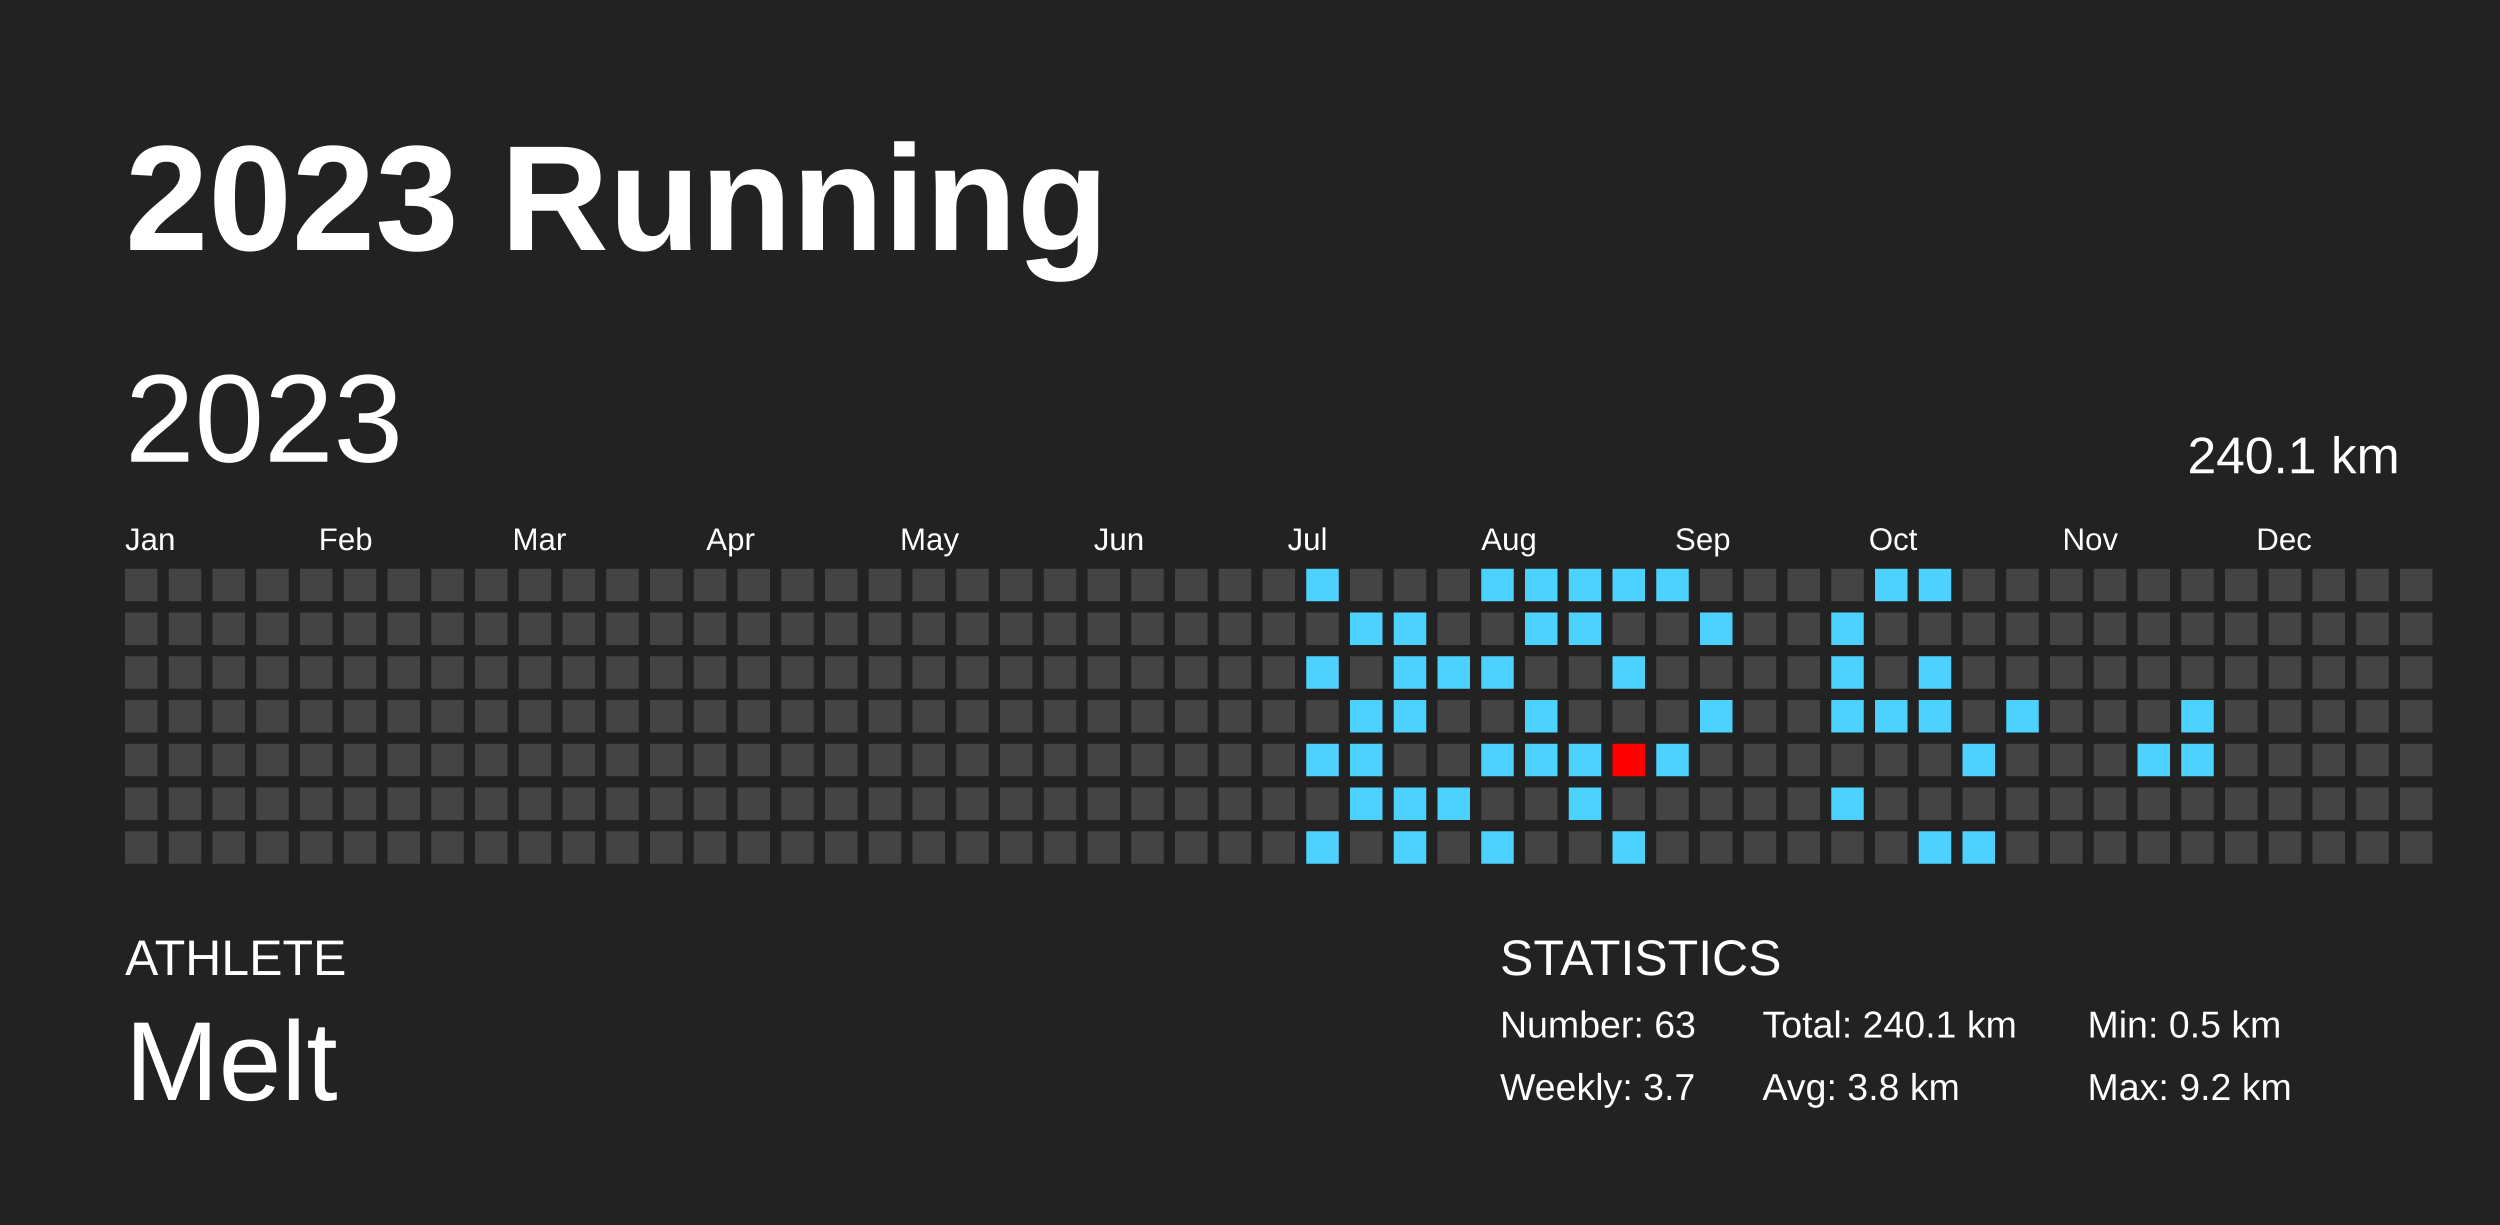
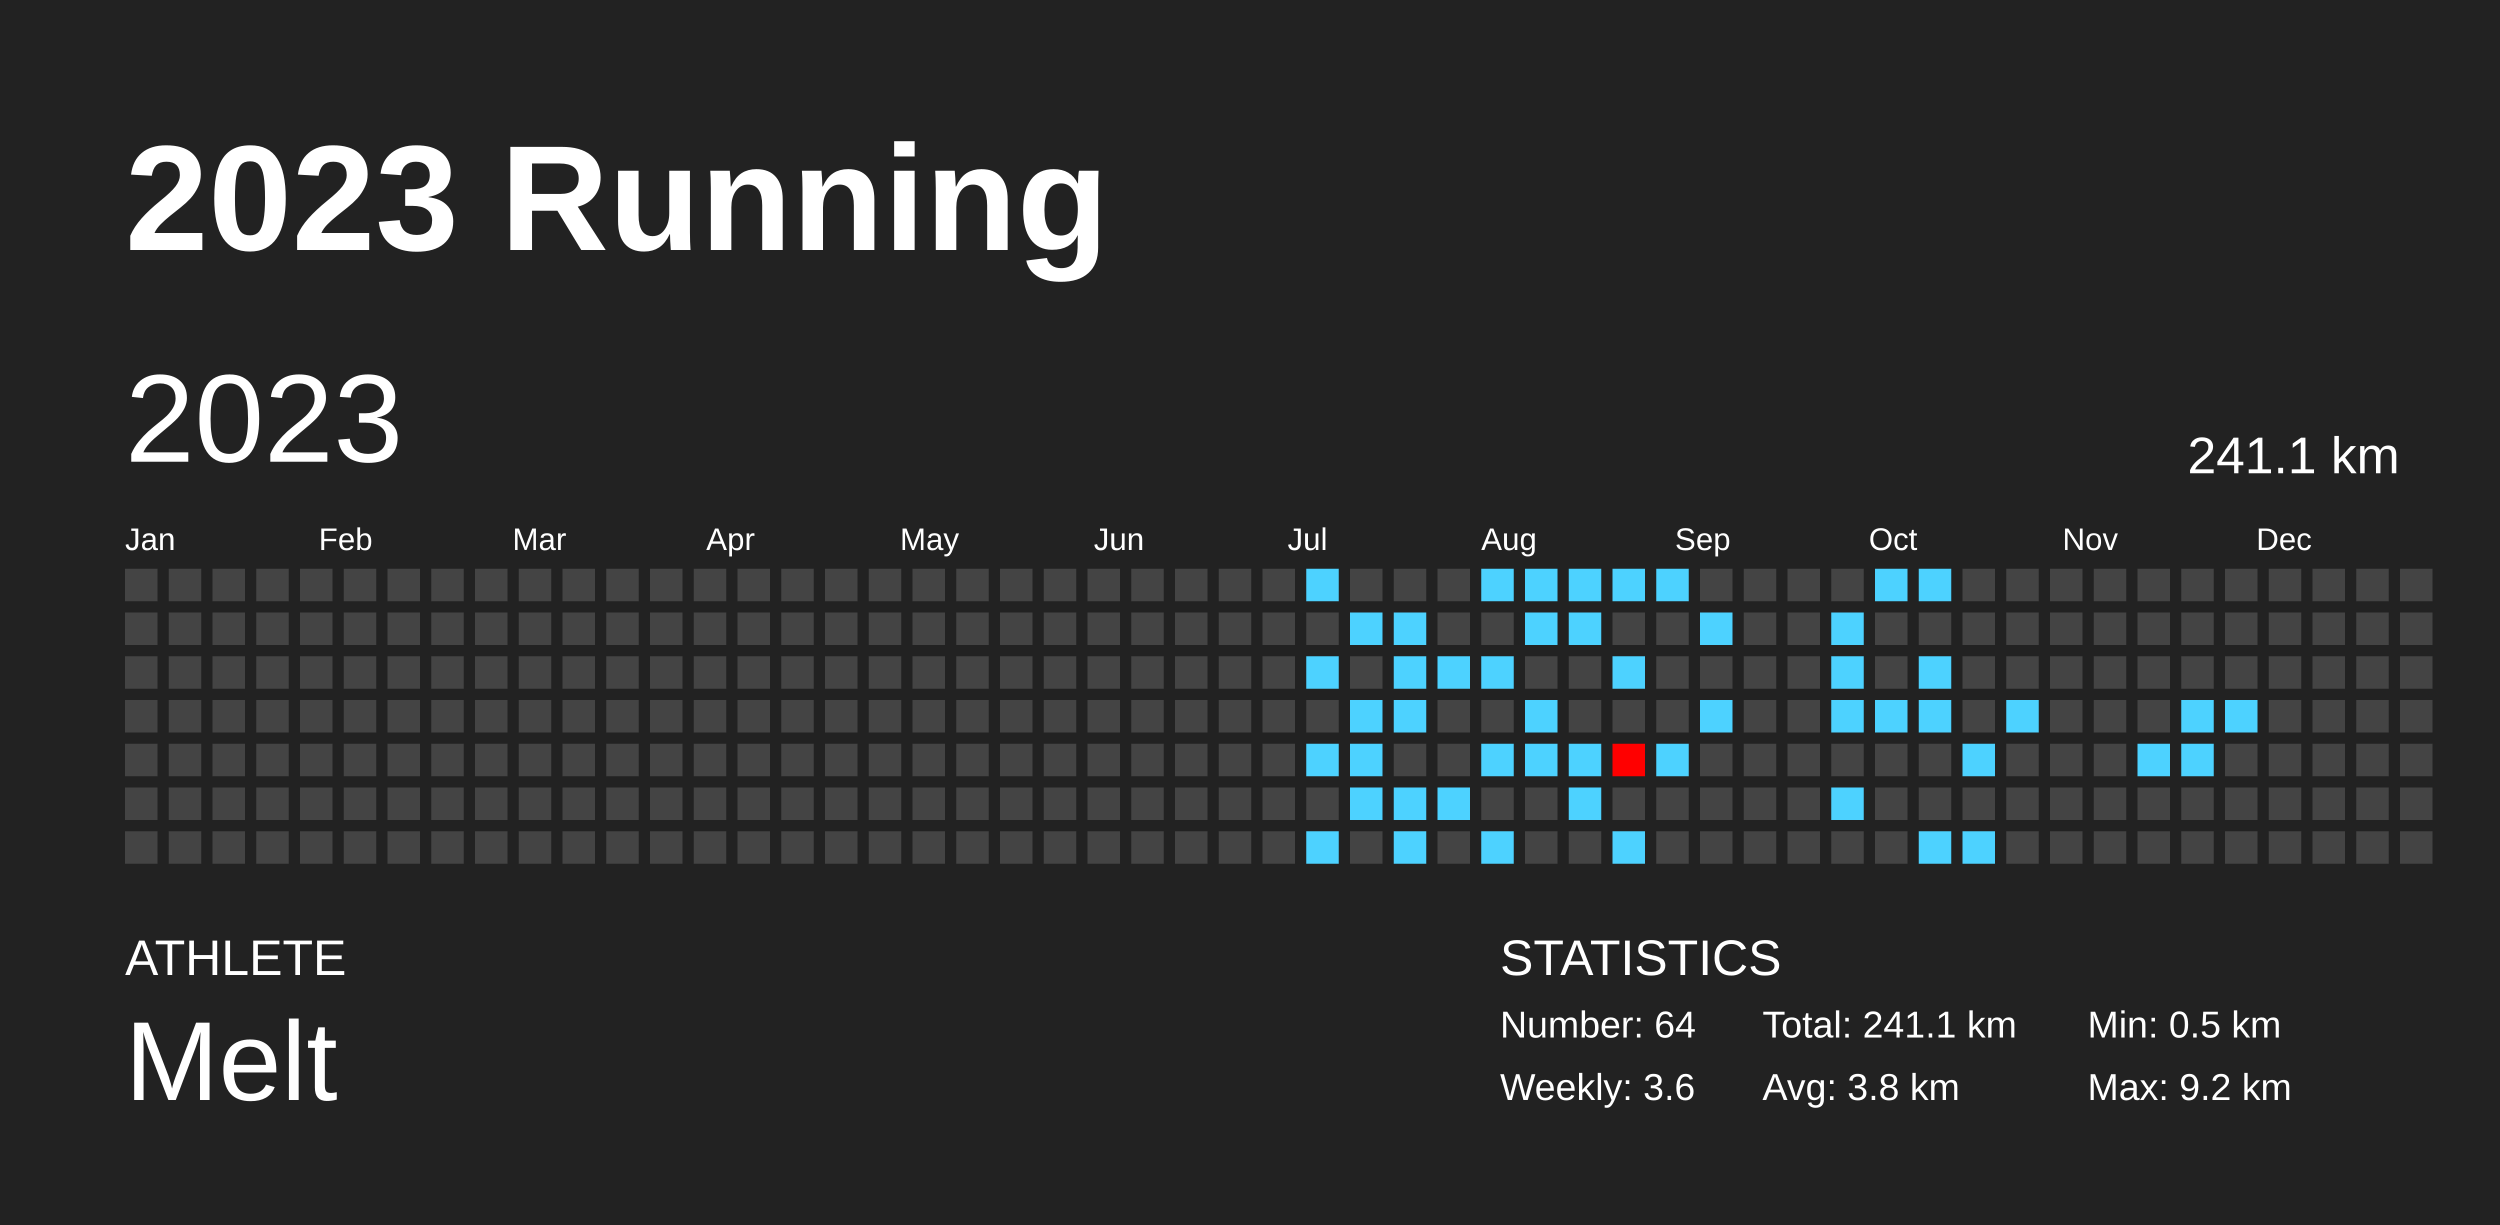
<svg xmlns="http://www.w3.org/2000/svg" baseProfile="full" height="98mm" version="1.1" viewBox="0,0,200,98" width="200mm">
  <defs />
  <rect fill="#222222" height="98" width="200" x="0" y="0" />
  <text fill="#FFFFFF" style="font-size:12px; font-family:Arial; font-weight:bold;" x="10" y="20">2023 Running</text>
  <text fill="#FFFFFF" style="font-size:4px; font-family:Arial" x="10" y="78">ATHLETE</text>
  <text fill="#FFFFFF" style="font-size:9px; font-family:Arial" x="10" y="88">Melt</text>
  <text fill="#FFFFFF" style="font-size:4px; font-family:Arial" x="120" y="78">STATISTICS</text>
-   <text fill="#FFFFFF" style="font-size:3px; font-family:Arial" x="120" y="83">Number: 63</text>
-   <text fill="#FFFFFF" style="font-size:3px; font-family:Arial" x="120" y="88">Weekly: 3.7</text>
-   <text fill="#FFFFFF" style="font-size:3px; font-family:Arial" x="141" y="83">Total: 240.1 km</text>
+   <text fill="#FFFFFF" style="font-size:3px; font-family:Arial" x="120" y="83">Number: 64</text>
+   <text fill="#FFFFFF" style="font-size:3px; font-family:Arial" x="120" y="88">Weekly: 3.6</text>
+   <text fill="#FFFFFF" style="font-size:3px; font-family:Arial" x="141" y="83">Total: 241.1 km</text>
  <text fill="#FFFFFF" style="font-size:3px; font-family:Arial" x="141" y="88">Avg: 3.8 km</text>
  <text fill="#FFFFFF" style="font-size:3px; font-family:Arial" x="167" y="83">Min: 0.5 km</text>
  <text fill="#FFFFFF" style="font-size:3px; font-family:Arial" x="167" y="88">Max: 9.2 km</text>
  <text dominant-baseline="hanging" fill="#FFFFFF" style="font-size:10.0px; font-family:Arial;" x="10" y="30">2023</text>
-   <text dominant-baseline="hanging" fill="#FFFFFF" style="font-size:4.125px; font-family:Arial;" x="175" y="35">240.1 km</text>
+   <text dominant-baseline="hanging" fill="#FFFFFF" style="font-size:4.125px; font-family:Arial;" x="175" y="35">241.1 km</text>
  <text fill="#FFFFFF" style="font-size:2.5px; font-family:Arial" x="10.0" y="44">Jan</text>
  <text fill="#FFFFFF" style="font-size:2.5px; font-family:Arial" x="25.5" y="44">Feb</text>
  <text fill="#FFFFFF" style="font-size:2.5px; font-family:Arial" x="41.0" y="44">Mar</text>
  <text fill="#FFFFFF" style="font-size:2.5px; font-family:Arial" x="56.5" y="44">Apr</text>
  <text fill="#FFFFFF" style="font-size:2.5px; font-family:Arial" x="72.0" y="44">May</text>
  <text fill="#FFFFFF" style="font-size:2.5px; font-family:Arial" x="87.5" y="44">Jun</text>
  <text fill="#FFFFFF" style="font-size:2.5px; font-family:Arial" x="103.0" y="44">Jul</text>
  <text fill="#FFFFFF" style="font-size:2.5px; font-family:Arial" x="118.5" y="44">Aug</text>
  <text fill="#FFFFFF" style="font-size:2.5px; font-family:Arial" x="134.0" y="44">Sep</text>
  <text fill="#FFFFFF" style="font-size:2.5px; font-family:Arial" x="149.5" y="44">Oct</text>
  <text fill="#FFFFFF" style="font-size:2.5px; font-family:Arial" x="165.0" y="44">Nov</text>
  <text fill="#FFFFFF" style="font-size:2.5px; font-family:Arial" x="180.5" y="44">Dec</text>
  <rect fill="#444444" height="2.6" width="2.6" x="10.0" y="45.5" />
  <rect fill="#444444" height="2.6" width="2.6" x="10.0" y="49.0" />
  <rect fill="#444444" height="2.6" width="2.6" x="10.0" y="52.5" />
  <rect fill="#444444" height="2.6" width="2.6" x="10.0" y="56.0" />
  <rect fill="#444444" height="2.6" width="2.6" x="10.0" y="59.5" />
  <rect fill="#444444" height="2.6" width="2.6" x="10.0" y="63.0" />
  <rect fill="#444444" height="2.6" width="2.6" x="10.0" y="66.5" />
  <rect fill="#444444" height="2.6" width="2.6" x="13.5" y="45.5" />
  <rect fill="#444444" height="2.6" width="2.6" x="13.5" y="49.0" />
  <rect fill="#444444" height="2.6" width="2.6" x="13.5" y="52.5" />
  <rect fill="#444444" height="2.6" width="2.6" x="13.5" y="56.0" />
  <rect fill="#444444" height="2.6" width="2.6" x="13.5" y="59.5" />
  <rect fill="#444444" height="2.6" width="2.6" x="13.5" y="63.0" />
  <rect fill="#444444" height="2.6" width="2.6" x="13.5" y="66.5" />
  <rect fill="#444444" height="2.6" width="2.6" x="17.0" y="45.5" />
  <rect fill="#444444" height="2.6" width="2.6" x="17.0" y="49.0" />
  <rect fill="#444444" height="2.6" width="2.6" x="17.0" y="52.5" />
  <rect fill="#444444" height="2.6" width="2.6" x="17.0" y="56.0" />
  <rect fill="#444444" height="2.6" width="2.6" x="17.0" y="59.5" />
  <rect fill="#444444" height="2.6" width="2.6" x="17.0" y="63.0" />
  <rect fill="#444444" height="2.6" width="2.6" x="17.0" y="66.5" />
  <rect fill="#444444" height="2.6" width="2.6" x="20.5" y="45.5" />
  <rect fill="#444444" height="2.6" width="2.6" x="20.5" y="49.0" />
  <rect fill="#444444" height="2.6" width="2.6" x="20.5" y="52.5" />
  <rect fill="#444444" height="2.6" width="2.6" x="20.5" y="56.0" />
  <rect fill="#444444" height="2.6" width="2.6" x="20.5" y="59.5" />
  <rect fill="#444444" height="2.6" width="2.6" x="20.5" y="63.0" />
  <rect fill="#444444" height="2.6" width="2.6" x="20.5" y="66.5" />
  <rect fill="#444444" height="2.6" width="2.6" x="24.0" y="45.5" />
  <rect fill="#444444" height="2.6" width="2.6" x="24.0" y="49.0" />
  <rect fill="#444444" height="2.6" width="2.6" x="24.0" y="52.5" />
  <rect fill="#444444" height="2.6" width="2.6" x="24.0" y="56.0" />
  <rect fill="#444444" height="2.6" width="2.6" x="24.0" y="59.5" />
  <rect fill="#444444" height="2.6" width="2.6" x="24.0" y="63.0" />
  <rect fill="#444444" height="2.6" width="2.6" x="24.0" y="66.5" />
  <rect fill="#444444" height="2.6" width="2.6" x="27.5" y="45.5" />
  <rect fill="#444444" height="2.6" width="2.6" x="27.5" y="49.0" />
  <rect fill="#444444" height="2.6" width="2.6" x="27.5" y="52.5" />
  <rect fill="#444444" height="2.6" width="2.6" x="27.5" y="56.0" />
  <rect fill="#444444" height="2.6" width="2.6" x="27.5" y="59.5" />
  <rect fill="#444444" height="2.6" width="2.6" x="27.5" y="63.0" />
  <rect fill="#444444" height="2.6" width="2.6" x="27.5" y="66.5" />
  <rect fill="#444444" height="2.6" width="2.6" x="31.0" y="45.5" />
  <rect fill="#444444" height="2.6" width="2.6" x="31.0" y="49.0" />
  <rect fill="#444444" height="2.6" width="2.6" x="31.0" y="52.5" />
  <rect fill="#444444" height="2.6" width="2.6" x="31.0" y="56.0" />
  <rect fill="#444444" height="2.6" width="2.6" x="31.0" y="59.5" />
  <rect fill="#444444" height="2.6" width="2.6" x="31.0" y="63.0" />
  <rect fill="#444444" height="2.6" width="2.6" x="31.0" y="66.5" />
  <rect fill="#444444" height="2.6" width="2.6" x="34.5" y="45.5" />
  <rect fill="#444444" height="2.6" width="2.6" x="34.5" y="49.0" />
  <rect fill="#444444" height="2.6" width="2.6" x="34.5" y="52.5" />
  <rect fill="#444444" height="2.6" width="2.6" x="34.5" y="56.0" />
  <rect fill="#444444" height="2.6" width="2.6" x="34.5" y="59.5" />
  <rect fill="#444444" height="2.6" width="2.6" x="34.5" y="63.0" />
  <rect fill="#444444" height="2.6" width="2.6" x="34.5" y="66.5" />
  <rect fill="#444444" height="2.6" width="2.6" x="38.0" y="45.5" />
  <rect fill="#444444" height="2.6" width="2.6" x="38.0" y="49.0" />
  <rect fill="#444444" height="2.6" width="2.6" x="38.0" y="52.5" />
  <rect fill="#444444" height="2.6" width="2.6" x="38.0" y="56.0" />
  <rect fill="#444444" height="2.6" width="2.6" x="38.0" y="59.5" />
  <rect fill="#444444" height="2.6" width="2.6" x="38.0" y="63.0" />
  <rect fill="#444444" height="2.6" width="2.6" x="38.0" y="66.5" />
  <rect fill="#444444" height="2.6" width="2.6" x="41.5" y="45.5" />
  <rect fill="#444444" height="2.6" width="2.6" x="41.5" y="49.0" />
  <rect fill="#444444" height="2.6" width="2.6" x="41.5" y="52.5" />
  <rect fill="#444444" height="2.6" width="2.6" x="41.5" y="56.0" />
  <rect fill="#444444" height="2.6" width="2.6" x="41.5" y="59.5" />
  <rect fill="#444444" height="2.6" width="2.6" x="41.5" y="63.0" />
  <rect fill="#444444" height="2.6" width="2.6" x="41.5" y="66.5" />
  <rect fill="#444444" height="2.6" width="2.6" x="45.0" y="45.5" />
  <rect fill="#444444" height="2.6" width="2.6" x="45.0" y="49.0" />
  <rect fill="#444444" height="2.6" width="2.6" x="45.0" y="52.5" />
  <rect fill="#444444" height="2.6" width="2.6" x="45.0" y="56.0" />
  <rect fill="#444444" height="2.6" width="2.6" x="45.0" y="59.5" />
  <rect fill="#444444" height="2.6" width="2.6" x="45.0" y="63.0" />
  <rect fill="#444444" height="2.6" width="2.6" x="45.0" y="66.5" />
  <rect fill="#444444" height="2.6" width="2.6" x="48.5" y="45.5" />
  <rect fill="#444444" height="2.6" width="2.6" x="48.5" y="49.0" />
  <rect fill="#444444" height="2.6" width="2.6" x="48.5" y="52.5" />
  <rect fill="#444444" height="2.6" width="2.6" x="48.5" y="56.0" />
  <rect fill="#444444" height="2.6" width="2.6" x="48.5" y="59.5" />
  <rect fill="#444444" height="2.6" width="2.6" x="48.5" y="63.0" />
  <rect fill="#444444" height="2.6" width="2.6" x="48.5" y="66.5" />
  <rect fill="#444444" height="2.6" width="2.6" x="52.0" y="45.5" />
  <rect fill="#444444" height="2.6" width="2.6" x="52.0" y="49.0" />
  <rect fill="#444444" height="2.6" width="2.6" x="52.0" y="52.5" />
  <rect fill="#444444" height="2.6" width="2.6" x="52.0" y="56.0" />
  <rect fill="#444444" height="2.6" width="2.6" x="52.0" y="59.5" />
  <rect fill="#444444" height="2.6" width="2.6" x="52.0" y="63.0" />
  <rect fill="#444444" height="2.6" width="2.6" x="52.0" y="66.5" />
  <rect fill="#444444" height="2.6" width="2.6" x="55.5" y="45.5" />
  <rect fill="#444444" height="2.6" width="2.6" x="55.5" y="49.0" />
  <rect fill="#444444" height="2.6" width="2.6" x="55.5" y="52.5" />
  <rect fill="#444444" height="2.6" width="2.6" x="55.5" y="56.0" />
  <rect fill="#444444" height="2.6" width="2.6" x="55.5" y="59.5" />
  <rect fill="#444444" height="2.6" width="2.6" x="55.5" y="63.0" />
  <rect fill="#444444" height="2.6" width="2.6" x="55.5" y="66.5" />
  <rect fill="#444444" height="2.6" width="2.6" x="59.0" y="45.5" />
  <rect fill="#444444" height="2.6" width="2.6" x="59.0" y="49.0" />
  <rect fill="#444444" height="2.6" width="2.6" x="59.0" y="52.5" />
  <rect fill="#444444" height="2.6" width="2.6" x="59.0" y="56.0" />
  <rect fill="#444444" height="2.6" width="2.6" x="59.0" y="59.5" />
  <rect fill="#444444" height="2.6" width="2.6" x="59.0" y="63.0" />
  <rect fill="#444444" height="2.6" width="2.6" x="59.0" y="66.5" />
  <rect fill="#444444" height="2.6" width="2.6" x="62.5" y="45.5" />
  <rect fill="#444444" height="2.6" width="2.6" x="62.5" y="49.0" />
  <rect fill="#444444" height="2.6" width="2.6" x="62.5" y="52.5" />
  <rect fill="#444444" height="2.6" width="2.6" x="62.5" y="56.0" />
  <rect fill="#444444" height="2.6" width="2.6" x="62.5" y="59.5" />
  <rect fill="#444444" height="2.6" width="2.6" x="62.5" y="63.0" />
  <rect fill="#444444" height="2.6" width="2.6" x="62.5" y="66.5" />
  <rect fill="#444444" height="2.6" width="2.6" x="66.0" y="45.5" />
  <rect fill="#444444" height="2.6" width="2.6" x="66.0" y="49.0" />
  <rect fill="#444444" height="2.6" width="2.6" x="66.0" y="52.5" />
  <rect fill="#444444" height="2.6" width="2.6" x="66.0" y="56.0" />
  <rect fill="#444444" height="2.6" width="2.6" x="66.0" y="59.5" />
  <rect fill="#444444" height="2.6" width="2.6" x="66.0" y="63.0" />
  <rect fill="#444444" height="2.6" width="2.6" x="66.0" y="66.5" />
  <rect fill="#444444" height="2.6" width="2.6" x="69.5" y="45.5" />
  <rect fill="#444444" height="2.6" width="2.6" x="69.5" y="49.0" />
  <rect fill="#444444" height="2.6" width="2.6" x="69.5" y="52.5" />
  <rect fill="#444444" height="2.6" width="2.6" x="69.5" y="56.0" />
  <rect fill="#444444" height="2.6" width="2.6" x="69.5" y="59.5" />
  <rect fill="#444444" height="2.6" width="2.6" x="69.5" y="63.0" />
  <rect fill="#444444" height="2.6" width="2.6" x="69.5" y="66.5" />
  <rect fill="#444444" height="2.6" width="2.6" x="73.0" y="45.5" />
  <rect fill="#444444" height="2.6" width="2.6" x="73.0" y="49.0" />
  <rect fill="#444444" height="2.6" width="2.6" x="73.0" y="52.5" />
  <rect fill="#444444" height="2.6" width="2.6" x="73.0" y="56.0" />
  <rect fill="#444444" height="2.6" width="2.6" x="73.0" y="59.5" />
  <rect fill="#444444" height="2.6" width="2.6" x="73.0" y="63.0" />
  <rect fill="#444444" height="2.6" width="2.6" x="73.0" y="66.5" />
  <rect fill="#444444" height="2.6" width="2.6" x="76.5" y="45.5" />
  <rect fill="#444444" height="2.6" width="2.6" x="76.5" y="49.0" />
  <rect fill="#444444" height="2.6" width="2.6" x="76.5" y="52.5" />
  <rect fill="#444444" height="2.6" width="2.6" x="76.5" y="56.0" />
  <rect fill="#444444" height="2.6" width="2.6" x="76.5" y="59.5" />
  <rect fill="#444444" height="2.6" width="2.6" x="76.5" y="63.0" />
  <rect fill="#444444" height="2.6" width="2.6" x="76.5" y="66.5" />
  <rect fill="#444444" height="2.6" width="2.6" x="80.0" y="45.5" />
  <rect fill="#444444" height="2.6" width="2.6" x="80.0" y="49.0" />
  <rect fill="#444444" height="2.6" width="2.6" x="80.0" y="52.5" />
  <rect fill="#444444" height="2.6" width="2.6" x="80.0" y="56.0" />
  <rect fill="#444444" height="2.6" width="2.6" x="80.0" y="59.5" />
  <rect fill="#444444" height="2.6" width="2.6" x="80.0" y="63.0" />
  <rect fill="#444444" height="2.6" width="2.6" x="80.0" y="66.5" />
  <rect fill="#444444" height="2.6" width="2.6" x="83.5" y="45.5" />
  <rect fill="#444444" height="2.6" width="2.6" x="83.5" y="49.0" />
  <rect fill="#444444" height="2.6" width="2.6" x="83.5" y="52.5" />
  <rect fill="#444444" height="2.6" width="2.6" x="83.5" y="56.0" />
  <rect fill="#444444" height="2.6" width="2.6" x="83.5" y="59.5" />
  <rect fill="#444444" height="2.6" width="2.6" x="83.5" y="63.0" />
  <rect fill="#444444" height="2.6" width="2.6" x="83.5" y="66.5" />
  <rect fill="#444444" height="2.6" width="2.6" x="87.0" y="45.5" />
  <rect fill="#444444" height="2.6" width="2.6" x="87.0" y="49.0" />
  <rect fill="#444444" height="2.6" width="2.6" x="87.0" y="52.5" />
  <rect fill="#444444" height="2.6" width="2.6" x="87.0" y="56.0" />
  <rect fill="#444444" height="2.6" width="2.6" x="87.0" y="59.5" />
  <rect fill="#444444" height="2.6" width="2.6" x="87.0" y="63.0" />
  <rect fill="#444444" height="2.6" width="2.6" x="87.0" y="66.5" />
  <rect fill="#444444" height="2.6" width="2.6" x="90.5" y="45.5" />
  <rect fill="#444444" height="2.6" width="2.6" x="90.5" y="49.0" />
  <rect fill="#444444" height="2.6" width="2.6" x="90.5" y="52.5" />
  <rect fill="#444444" height="2.6" width="2.6" x="90.5" y="56.0" />
  <rect fill="#444444" height="2.6" width="2.6" x="90.5" y="59.5" />
  <rect fill="#444444" height="2.6" width="2.6" x="90.5" y="63.0" />
  <rect fill="#444444" height="2.6" width="2.6" x="90.5" y="66.5" />
  <rect fill="#444444" height="2.6" width="2.6" x="94.0" y="45.5" />
  <rect fill="#444444" height="2.6" width="2.6" x="94.0" y="49.0" />
  <rect fill="#444444" height="2.6" width="2.6" x="94.0" y="52.5" />
  <rect fill="#444444" height="2.6" width="2.6" x="94.0" y="56.0" />
  <rect fill="#444444" height="2.6" width="2.6" x="94.0" y="59.5" />
  <rect fill="#444444" height="2.6" width="2.6" x="94.0" y="63.0" />
  <rect fill="#444444" height="2.6" width="2.6" x="94.0" y="66.5" />
  <rect fill="#444444" height="2.6" width="2.6" x="97.5" y="45.5" />
  <rect fill="#444444" height="2.6" width="2.6" x="97.5" y="49.0" />
  <rect fill="#444444" height="2.6" width="2.6" x="97.5" y="52.5" />
  <rect fill="#444444" height="2.6" width="2.6" x="97.5" y="56.0" />
  <rect fill="#444444" height="2.6" width="2.6" x="97.5" y="59.5" />
  <rect fill="#444444" height="2.6" width="2.6" x="97.5" y="63.0" />
  <rect fill="#444444" height="2.6" width="2.6" x="97.5" y="66.5" />
  <rect fill="#444444" height="2.6" width="2.6" x="101.0" y="45.5" />
  <rect fill="#444444" height="2.6" width="2.6" x="101.0" y="49.0" />
  <rect fill="#444444" height="2.6" width="2.6" x="101.0" y="52.5" />
  <rect fill="#444444" height="2.6" width="2.6" x="101.0" y="56.0" />
  <rect fill="#444444" height="2.6" width="2.6" x="101.0" y="59.5" />
  <rect fill="#444444" height="2.6" width="2.6" x="101.0" y="63.0" />
  <rect fill="#444444" height="2.6" width="2.6" x="101.0" y="66.5" />
  <rect fill="#4dd2ff" height="2.6" width="2.6" x="104.5" y="45.5" />
  <rect fill="#444444" height="2.6" width="2.6" x="104.5" y="49.0" />
  <rect fill="#4dd2ff" height="2.6" width="2.6" x="104.5" y="52.5" />
  <rect fill="#444444" height="2.6" width="2.6" x="104.5" y="56.0" />
  <rect fill="#4dd2ff" height="2.6" width="2.6" x="104.5" y="59.5" />
  <rect fill="#444444" height="2.6" width="2.6" x="104.5" y="63.0" />
  <rect fill="#4dd2ff" height="2.6" width="2.6" x="104.5" y="66.5" />
  <rect fill="#444444" height="2.6" width="2.6" x="108.0" y="45.5" />
  <rect fill="#4dd2ff" height="2.6" width="2.6" x="108.0" y="49.0" />
  <rect fill="#444444" height="2.6" width="2.6" x="108.0" y="52.5" />
  <rect fill="#4dd2ff" height="2.6" width="2.6" x="108.0" y="56.0" />
  <rect fill="#4dd2ff" height="2.6" width="2.6" x="108.0" y="59.5" />
  <rect fill="#4dd2ff" height="2.6" width="2.6" x="108.0" y="63.0" />
  <rect fill="#444444" height="2.6" width="2.6" x="108.0" y="66.5" />
  <rect fill="#444444" height="2.6" width="2.6" x="111.5" y="45.5" />
  <rect fill="#4dd2ff" height="2.6" width="2.6" x="111.5" y="49.0" />
  <rect fill="#4dd2ff" height="2.6" width="2.6" x="111.5" y="52.5" />
  <rect fill="#4dd2ff" height="2.6" width="2.6" x="111.5" y="56.0" />
  <rect fill="#444444" height="2.6" width="2.6" x="111.5" y="59.5" />
  <rect fill="#4dd2ff" height="2.6" width="2.6" x="111.5" y="63.0" />
  <rect fill="#4dd2ff" height="2.6" width="2.6" x="111.5" y="66.5" />
  <rect fill="#444444" height="2.6" width="2.6" x="115.0" y="45.5" />
  <rect fill="#444444" height="2.6" width="2.6" x="115.0" y="49.0" />
  <rect fill="#4dd2ff" height="2.6" width="2.6" x="115.0" y="52.5" />
  <rect fill="#444444" height="2.6" width="2.6" x="115.0" y="56.0" />
  <rect fill="#444444" height="2.6" width="2.6" x="115.0" y="59.5" />
  <rect fill="#4dd2ff" height="2.6" width="2.6" x="115.0" y="63.0" />
  <rect fill="#444444" height="2.6" width="2.6" x="115.0" y="66.5" />
  <rect fill="#4dd2ff" height="2.6" width="2.6" x="118.5" y="45.5" />
  <rect fill="#444444" height="2.6" width="2.6" x="118.5" y="49.0" />
  <rect fill="#4dd2ff" height="2.6" width="2.6" x="118.5" y="52.5" />
  <rect fill="#444444" height="2.6" width="2.6" x="118.5" y="56.0" />
  <rect fill="#4dd2ff" height="2.6" width="2.6" x="118.5" y="59.5" />
  <rect fill="#444444" height="2.6" width="2.6" x="118.5" y="63.0" />
  <rect fill="#4dd2ff" height="2.6" width="2.6" x="118.5" y="66.5" />
  <rect fill="#4dd2ff" height="2.6" width="2.6" x="122.0" y="45.5" />
  <rect fill="#4dd2ff" height="2.6" width="2.6" x="122.0" y="49.0" />
  <rect fill="#444444" height="2.6" width="2.6" x="122.0" y="52.5" />
  <rect fill="#4dd2ff" height="2.6" width="2.6" x="122.0" y="56.0" />
  <rect fill="#4dd2ff" height="2.6" width="2.6" x="122.0" y="59.5" />
  <rect fill="#444444" height="2.6" width="2.6" x="122.0" y="63.0" />
  <rect fill="#444444" height="2.6" width="2.6" x="122.0" y="66.5" />
  <rect fill="#4dd2ff" height="2.6" width="2.6" x="125.5" y="45.5" />
  <rect fill="#4dd2ff" height="2.6" width="2.6" x="125.5" y="49.0" />
  <rect fill="#444444" height="2.6" width="2.6" x="125.5" y="52.5" />
  <rect fill="#444444" height="2.6" width="2.6" x="125.5" y="56.0" />
  <rect fill="#4dd2ff" height="2.6" width="2.6" x="125.5" y="59.5" />
  <rect fill="#4dd2ff" height="2.6" width="2.6" x="125.5" y="63.0" />
  <rect fill="#444444" height="2.6" width="2.6" x="125.5" y="66.5" />
  <rect fill="#4dd2ff" height="2.6" width="2.6" x="129.0" y="45.5" />
  <rect fill="#444444" height="2.6" width="2.6" x="129.0" y="49.0" />
  <rect fill="#4dd2ff" height="2.6" width="2.6" x="129.0" y="52.5" />
  <rect fill="#444444" height="2.6" width="2.6" x="129.0" y="56.0" />
  <rect fill="#ff0000" height="2.6" width="2.6" x="129.0" y="59.5" />
  <rect fill="#444444" height="2.6" width="2.6" x="129.0" y="63.0" />
  <rect fill="#4dd2ff" height="2.6" width="2.6" x="129.0" y="66.5" />
  <rect fill="#4dd2ff" height="2.6" width="2.6" x="132.5" y="45.5" />
  <rect fill="#444444" height="2.6" width="2.6" x="132.5" y="49.0" />
  <rect fill="#444444" height="2.6" width="2.6" x="132.5" y="52.5" />
  <rect fill="#444444" height="2.6" width="2.6" x="132.5" y="56.0" />
  <rect fill="#4dd2ff" height="2.6" width="2.6" x="132.5" y="59.5" />
  <rect fill="#444444" height="2.6" width="2.6" x="132.5" y="63.0" />
  <rect fill="#444444" height="2.6" width="2.6" x="132.5" y="66.5" />
  <rect fill="#444444" height="2.6" width="2.6" x="136.0" y="45.5" />
  <rect fill="#4dd2ff" height="2.6" width="2.6" x="136.0" y="49.0" />
  <rect fill="#444444" height="2.6" width="2.6" x="136.0" y="52.5" />
  <rect fill="#4dd2ff" height="2.6" width="2.6" x="136.0" y="56.0" />
  <rect fill="#444444" height="2.6" width="2.6" x="136.0" y="59.5" />
  <rect fill="#444444" height="2.6" width="2.6" x="136.0" y="63.0" />
  <rect fill="#444444" height="2.6" width="2.6" x="136.0" y="66.5" />
  <rect fill="#444444" height="2.6" width="2.6" x="139.5" y="45.5" />
  <rect fill="#444444" height="2.6" width="2.6" x="139.5" y="49.0" />
  <rect fill="#444444" height="2.6" width="2.6" x="139.5" y="52.5" />
  <rect fill="#444444" height="2.6" width="2.6" x="139.5" y="56.0" />
  <rect fill="#444444" height="2.6" width="2.6" x="139.5" y="59.5" />
  <rect fill="#444444" height="2.6" width="2.6" x="139.5" y="63.0" />
  <rect fill="#444444" height="2.6" width="2.6" x="139.5" y="66.5" />
  <rect fill="#444444" height="2.6" width="2.6" x="143.0" y="45.5" />
  <rect fill="#444444" height="2.6" width="2.6" x="143.0" y="49.0" />
  <rect fill="#444444" height="2.6" width="2.6" x="143.0" y="52.5" />
  <rect fill="#444444" height="2.6" width="2.6" x="143.0" y="56.0" />
  <rect fill="#444444" height="2.6" width="2.6" x="143.0" y="59.5" />
  <rect fill="#444444" height="2.6" width="2.6" x="143.0" y="63.0" />
  <rect fill="#444444" height="2.6" width="2.6" x="143.0" y="66.5" />
  <rect fill="#444444" height="2.6" width="2.6" x="146.5" y="45.5" />
  <rect fill="#4dd2ff" height="2.6" width="2.6" x="146.5" y="49.0" />
  <rect fill="#4dd2ff" height="2.6" width="2.6" x="146.5" y="52.5" />
  <rect fill="#4dd2ff" height="2.6" width="2.6" x="146.5" y="56.0" />
  <rect fill="#444444" height="2.6" width="2.6" x="146.5" y="59.5" />
  <rect fill="#4dd2ff" height="2.6" width="2.6" x="146.5" y="63.0" />
  <rect fill="#444444" height="2.6" width="2.6" x="146.5" y="66.5" />
  <rect fill="#4dd2ff" height="2.6" width="2.6" x="150.0" y="45.5" />
  <rect fill="#444444" height="2.6" width="2.6" x="150.0" y="49.0" />
  <rect fill="#444444" height="2.6" width="2.6" x="150.0" y="52.5" />
  <rect fill="#4dd2ff" height="2.6" width="2.6" x="150.0" y="56.0" />
  <rect fill="#444444" height="2.6" width="2.6" x="150.0" y="59.5" />
  <rect fill="#444444" height="2.6" width="2.6" x="150.0" y="63.0" />
  <rect fill="#444444" height="2.6" width="2.6" x="150.0" y="66.5" />
  <rect fill="#4dd2ff" height="2.6" width="2.6" x="153.5" y="45.5" />
  <rect fill="#444444" height="2.6" width="2.6" x="153.5" y="49.0" />
  <rect fill="#4dd2ff" height="2.6" width="2.6" x="153.5" y="52.5" />
  <rect fill="#4dd2ff" height="2.6" width="2.6" x="153.5" y="56.0" />
  <rect fill="#444444" height="2.6" width="2.6" x="153.5" y="59.5" />
  <rect fill="#444444" height="2.6" width="2.6" x="153.5" y="63.0" />
  <rect fill="#4dd2ff" height="2.6" width="2.6" x="153.5" y="66.5" />
  <rect fill="#444444" height="2.6" width="2.6" x="157.0" y="45.5" />
  <rect fill="#444444" height="2.6" width="2.6" x="157.0" y="49.0" />
  <rect fill="#444444" height="2.6" width="2.6" x="157.0" y="52.5" />
  <rect fill="#444444" height="2.6" width="2.6" x="157.0" y="56.0" />
  <rect fill="#4dd2ff" height="2.6" width="2.6" x="157.0" y="59.5" />
  <rect fill="#444444" height="2.6" width="2.6" x="157.0" y="63.0" />
  <rect fill="#4dd2ff" height="2.6" width="2.6" x="157.0" y="66.5" />
  <rect fill="#444444" height="2.6" width="2.6" x="160.5" y="45.5" />
  <rect fill="#444444" height="2.6" width="2.6" x="160.5" y="49.0" />
  <rect fill="#444444" height="2.6" width="2.6" x="160.5" y="52.5" />
  <rect fill="#4dd2ff" height="2.6" width="2.6" x="160.5" y="56.0" />
  <rect fill="#444444" height="2.6" width="2.6" x="160.5" y="59.5" />
  <rect fill="#444444" height="2.6" width="2.6" x="160.5" y="63.0" />
  <rect fill="#444444" height="2.6" width="2.6" x="160.5" y="66.5" />
  <rect fill="#444444" height="2.6" width="2.6" x="164.0" y="45.5" />
  <rect fill="#444444" height="2.6" width="2.6" x="164.0" y="49.0" />
  <rect fill="#444444" height="2.6" width="2.6" x="164.0" y="52.5" />
  <rect fill="#444444" height="2.6" width="2.6" x="164.0" y="56.0" />
  <rect fill="#444444" height="2.6" width="2.6" x="164.0" y="59.5" />
  <rect fill="#444444" height="2.6" width="2.6" x="164.0" y="63.0" />
  <rect fill="#444444" height="2.6" width="2.6" x="164.0" y="66.5" />
  <rect fill="#444444" height="2.6" width="2.6" x="167.5" y="45.5" />
  <rect fill="#444444" height="2.6" width="2.6" x="167.5" y="49.0" />
  <rect fill="#444444" height="2.6" width="2.6" x="167.5" y="52.5" />
  <rect fill="#444444" height="2.6" width="2.6" x="167.5" y="56.0" />
  <rect fill="#444444" height="2.6" width="2.6" x="167.5" y="59.5" />
  <rect fill="#444444" height="2.6" width="2.6" x="167.5" y="63.0" />
  <rect fill="#444444" height="2.6" width="2.6" x="167.5" y="66.5" />
  <rect fill="#444444" height="2.6" width="2.6" x="171.0" y="45.5" />
  <rect fill="#444444" height="2.6" width="2.6" x="171.0" y="49.0" />
  <rect fill="#444444" height="2.6" width="2.6" x="171.0" y="52.5" />
  <rect fill="#444444" height="2.6" width="2.6" x="171.0" y="56.0" />
  <rect fill="#4dd2ff" height="2.6" width="2.6" x="171.0" y="59.5" />
  <rect fill="#444444" height="2.6" width="2.6" x="171.0" y="63.0" />
  <rect fill="#444444" height="2.6" width="2.6" x="171.0" y="66.5" />
  <rect fill="#444444" height="2.6" width="2.6" x="174.5" y="45.5" />
  <rect fill="#444444" height="2.6" width="2.6" x="174.5" y="49.0" />
  <rect fill="#444444" height="2.6" width="2.6" x="174.5" y="52.5" />
  <rect fill="#4dd2ff" height="2.6" width="2.6" x="174.5" y="56.0" />
  <rect fill="#4dd2ff" height="2.6" width="2.6" x="174.5" y="59.5" />
  <rect fill="#444444" height="2.6" width="2.6" x="174.5" y="63.0" />
  <rect fill="#444444" height="2.6" width="2.6" x="174.5" y="66.5" />
  <rect fill="#444444" height="2.6" width="2.6" x="178.0" y="45.5" />
  <rect fill="#444444" height="2.6" width="2.6" x="178.0" y="49.0" />
  <rect fill="#444444" height="2.6" width="2.6" x="178.0" y="52.5" />
-   <rect fill="#444444" height="2.6" width="2.6" x="178.0" y="56.0" />
+   <rect fill="#4dd2ff" height="2.6" width="2.6" x="178.0" y="56.0" />
  <rect fill="#444444" height="2.6" width="2.6" x="178.0" y="59.5" />
  <rect fill="#444444" height="2.6" width="2.6" x="178.0" y="63.0" />
  <rect fill="#444444" height="2.6" width="2.6" x="178.0" y="66.5" />
  <rect fill="#444444" height="2.6" width="2.6" x="181.5" y="45.5" />
  <rect fill="#444444" height="2.6" width="2.6" x="181.5" y="49.0" />
  <rect fill="#444444" height="2.6" width="2.6" x="181.5" y="52.5" />
  <rect fill="#444444" height="2.6" width="2.6" x="181.5" y="56.0" />
  <rect fill="#444444" height="2.6" width="2.6" x="181.5" y="59.5" />
  <rect fill="#444444" height="2.6" width="2.6" x="181.5" y="63.0" />
  <rect fill="#444444" height="2.6" width="2.6" x="181.5" y="66.5" />
  <rect fill="#444444" height="2.6" width="2.6" x="185.0" y="45.5" />
  <rect fill="#444444" height="2.6" width="2.6" x="185.0" y="49.0" />
  <rect fill="#444444" height="2.6" width="2.6" x="185.0" y="52.5" />
  <rect fill="#444444" height="2.6" width="2.6" x="185.0" y="56.0" />
  <rect fill="#444444" height="2.6" width="2.6" x="185.0" y="59.5" />
  <rect fill="#444444" height="2.6" width="2.6" x="185.0" y="63.0" />
  <rect fill="#444444" height="2.6" width="2.6" x="185.0" y="66.5" />
  <rect fill="#444444" height="2.6" width="2.6" x="188.5" y="45.5" />
  <rect fill="#444444" height="2.6" width="2.6" x="188.5" y="49.0" />
  <rect fill="#444444" height="2.6" width="2.6" x="188.5" y="52.5" />
  <rect fill="#444444" height="2.6" width="2.6" x="188.5" y="56.0" />
  <rect fill="#444444" height="2.6" width="2.6" x="188.5" y="59.5" />
  <rect fill="#444444" height="2.6" width="2.6" x="188.5" y="63.0" />
  <rect fill="#444444" height="2.6" width="2.6" x="188.5" y="66.5" />
  <rect fill="#444444" height="2.6" width="2.6" x="192.0" y="45.5" />
  <rect fill="#444444" height="2.6" width="2.6" x="192.0" y="49.0" />
  <rect fill="#444444" height="2.6" width="2.6" x="192.0" y="52.5" />
  <rect fill="#444444" height="2.6" width="2.6" x="192.0" y="56.0" />
  <rect fill="#444444" height="2.6" width="2.6" x="192.0" y="59.5" />
  <rect fill="#444444" height="2.6" width="2.6" x="192.0" y="63.0" />
  <rect fill="#444444" height="2.6" width="2.6" x="192.0" y="66.5" />
</svg>
